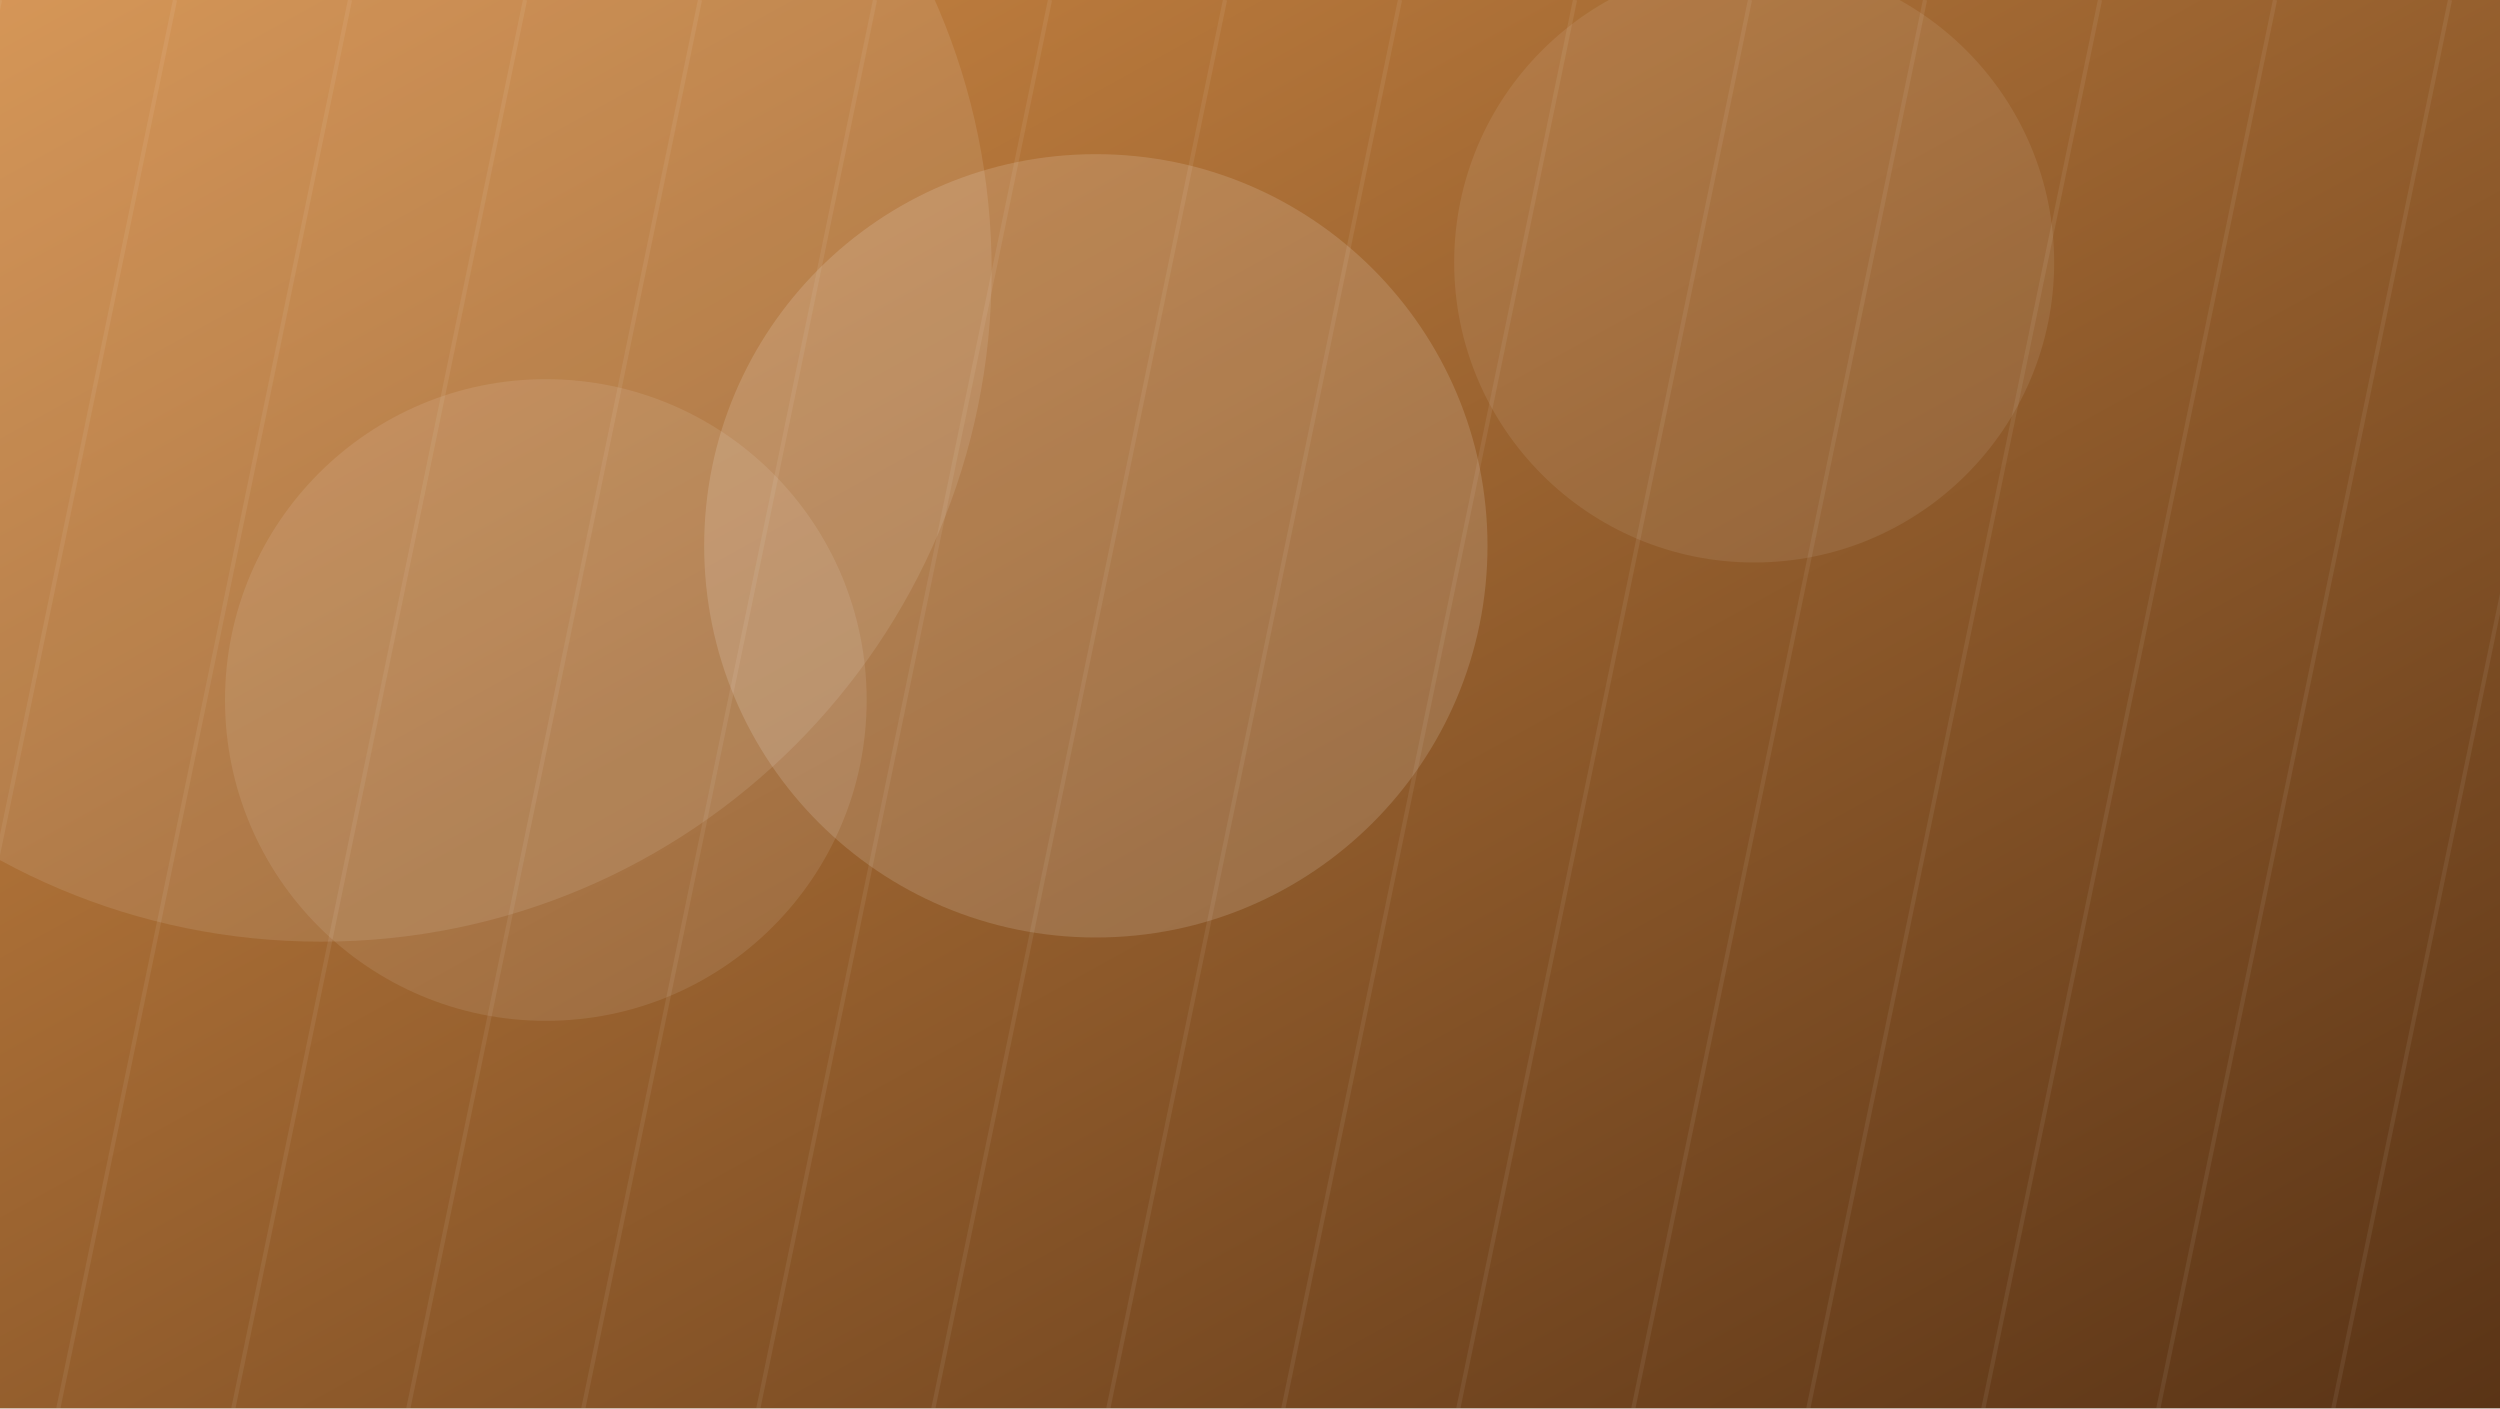
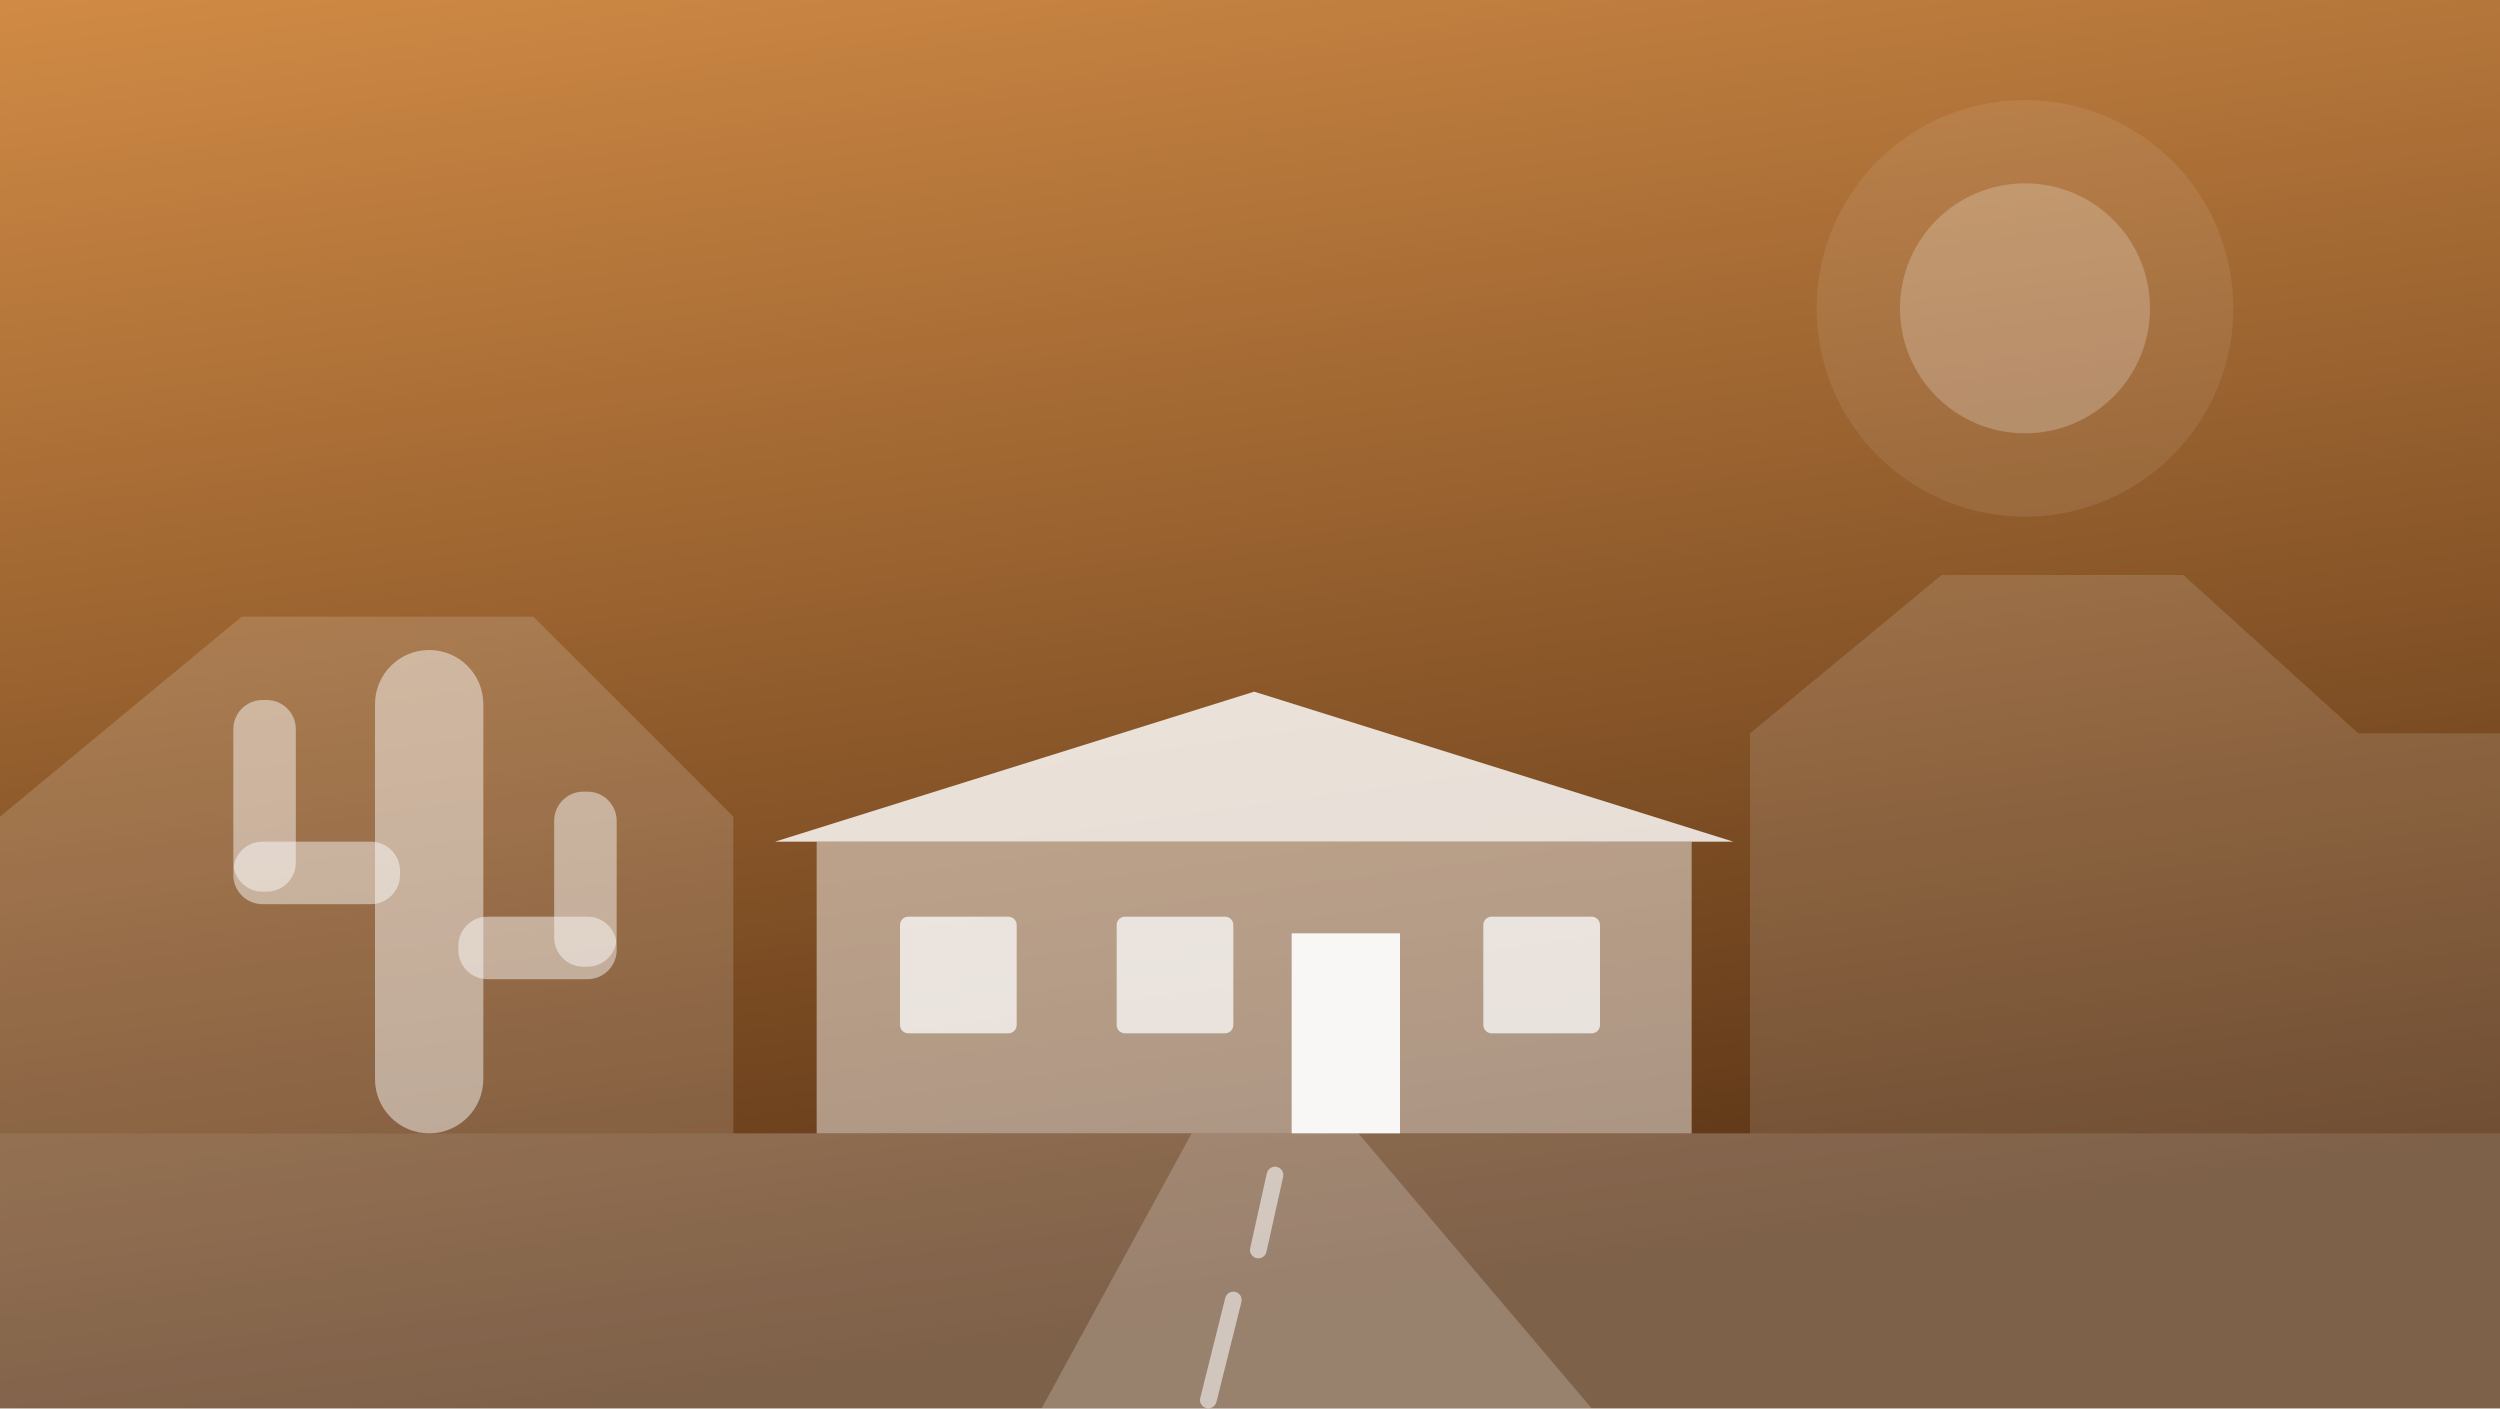
<svg xmlns="http://www.w3.org/2000/svg" viewBox="0 0 600 338" width="600" height="338" role="img" aria-hidden="true">
  <defs>
-     <linearGradient id="g" x1="0" y1="0" x2="1" y2="1">
+     <linearGradient id="bg" x1="0" y1="0" x2=".25" y2="1">
      <stop offset="0" stop-color="#d08a45" />
      <stop offset="1" stop-color="#5a3416" />
    </linearGradient>
-     <clipPath id="c">
+     <clipPath id="cp">
      <rect width="600" height="338" />
    </clipPath>
  </defs>
-   <g clip-path="url(#c)">
-     <rect width="600" height="338" fill="url(#g)" />
-     <line x1="0" y1="0" x2="-70" y2="338" stroke="#fff" stroke-opacity=".07" stroke-width="1" />
-     <line x1="42" y1="0" x2="-28" y2="338" stroke="#fff" stroke-opacity=".07" stroke-width="1" />
-     <line x1="84" y1="0" x2="14" y2="338" stroke="#fff" stroke-opacity=".07" stroke-width="1" />
-     <line x1="126" y1="0" x2="56" y2="338" stroke="#fff" stroke-opacity=".07" stroke-width="1" />
-     <line x1="168" y1="0" x2="98" y2="338" stroke="#fff" stroke-opacity=".07" stroke-width="1" />
-     <line x1="210" y1="0" x2="140" y2="338" stroke="#fff" stroke-opacity=".07" stroke-width="1" />
-     <line x1="252" y1="0" x2="182" y2="338" stroke="#fff" stroke-opacity=".07" stroke-width="1" />
-     <line x1="294" y1="0" x2="224" y2="338" stroke="#fff" stroke-opacity=".07" stroke-width="1" />
-     <line x1="336" y1="0" x2="266" y2="338" stroke="#fff" stroke-opacity=".07" stroke-width="1" />
-     <line x1="378" y1="0" x2="308" y2="338" stroke="#fff" stroke-opacity=".07" stroke-width="1" />
-     <line x1="420" y1="0" x2="350" y2="338" stroke="#fff" stroke-opacity=".07" stroke-width="1" />
-     <line x1="462" y1="0" x2="392" y2="338" stroke="#fff" stroke-opacity=".07" stroke-width="1" />
-     <line x1="504" y1="0" x2="434" y2="338" stroke="#fff" stroke-opacity=".07" stroke-width="1" />
-     <line x1="546" y1="0" x2="476" y2="338" stroke="#fff" stroke-opacity=".07" stroke-width="1" />
-     <line x1="588" y1="0" x2="518" y2="338" stroke="#fff" stroke-opacity=".07" stroke-width="1" />
-     <line x1="630" y1="0" x2="560" y2="338" stroke="#fff" stroke-opacity=".07" stroke-width="1" />
-     <line x1="672" y1="0" x2="602" y2="338" stroke="#fff" stroke-opacity=".07" stroke-width="1" />
-     <line x1="714" y1="0" x2="644" y2="338" stroke="#fff" stroke-opacity=".07" stroke-width="1" />
-     <line x1="756" y1="0" x2="686" y2="338" stroke="#fff" stroke-opacity=".07" stroke-width="1" />
-     <circle cx="131" cy="168" r="77" fill="#fff" opacity="0.09" />
-     <circle cx="263" cy="131" r="94" fill="#fff" opacity="0.14" />
-     <circle cx="77" cy="65" r="161" fill="#fff" opacity="0.10" />
-     <circle cx="421" cy="63" r="72" fill="#fff" opacity="0.08" />
+   <g clip-path="url(#cp)">
+     <rect width="600" height="338" fill="url(#bg)" />
+     <circle cx="486" cy="74" r="30" fill="#fff" fill-opacity=".22" />
+     <circle cx="486" cy="74" r="50" fill="#fff" fill-opacity=".08" />
+     <path d="M0 272 L0 196 L58 148 L128 148 L176 196 L176 272 Z" fill="#fff" fill-opacity=".16" />
+     <path d="M420 272 L420 176 L466 138 L524 138 L566 176 L600 176 L600 272 Z" fill="#fff" fill-opacity=".13" />
+     <rect x="196" y="202" width="210" height="70" rx="0" fill="#fff" fill-opacity=".46" />
+     <path d="M186 202 L301 166 L416 202 Z" fill="#fff" fill-opacity=".82" />
+     <rect x="216" y="220" width="28" height="28" rx="2" fill="#fff" fill-opacity=".72" />
+     <rect x="268" y="220" width="28" height="28" rx="2" fill="#fff" fill-opacity=".72" />
+     <rect x="356" y="220" width="28" height="28" rx="2" fill="#fff" fill-opacity=".72" />
+     <path d="M310 272 L310 224 L336 224 L336 272 Z" fill="#fff" fill-opacity=".92" />
+     <rect x="90" y="156" width="26" height="116" rx="13" fill="#fff" fill-opacity=".46" />
+     <rect x="56" y="202" width="40" height="15" rx="7" fill="#fff" fill-opacity=".46" />
+     <rect x="56" y="168" width="15" height="46" rx="7" fill="#fff" fill-opacity=".46" />
+     <rect x="110" y="220" width="38" height="15" rx="7" fill="#fff" fill-opacity=".46" />
+     <rect x="133" y="190" width="15" height="42" rx="7" fill="#fff" fill-opacity=".46" />
+     <rect x="0" y="272" width="600" height="66" rx="0" fill="#fff" fill-opacity=".22" />
+     <path d="M250 338 L286 272 L326 272 L382 338 Z" fill="#fff" fill-opacity=".2" />
+     <line x1="306" y1="282" x2="302" y2="300" stroke="#fff" stroke-opacity=".55" stroke-width="4" stroke-linecap="round" />
+     <line x1="296" y1="312" x2="290" y2="336" stroke="#fff" stroke-opacity=".55" stroke-width="4" stroke-linecap="round" />
  </g>
</svg>
